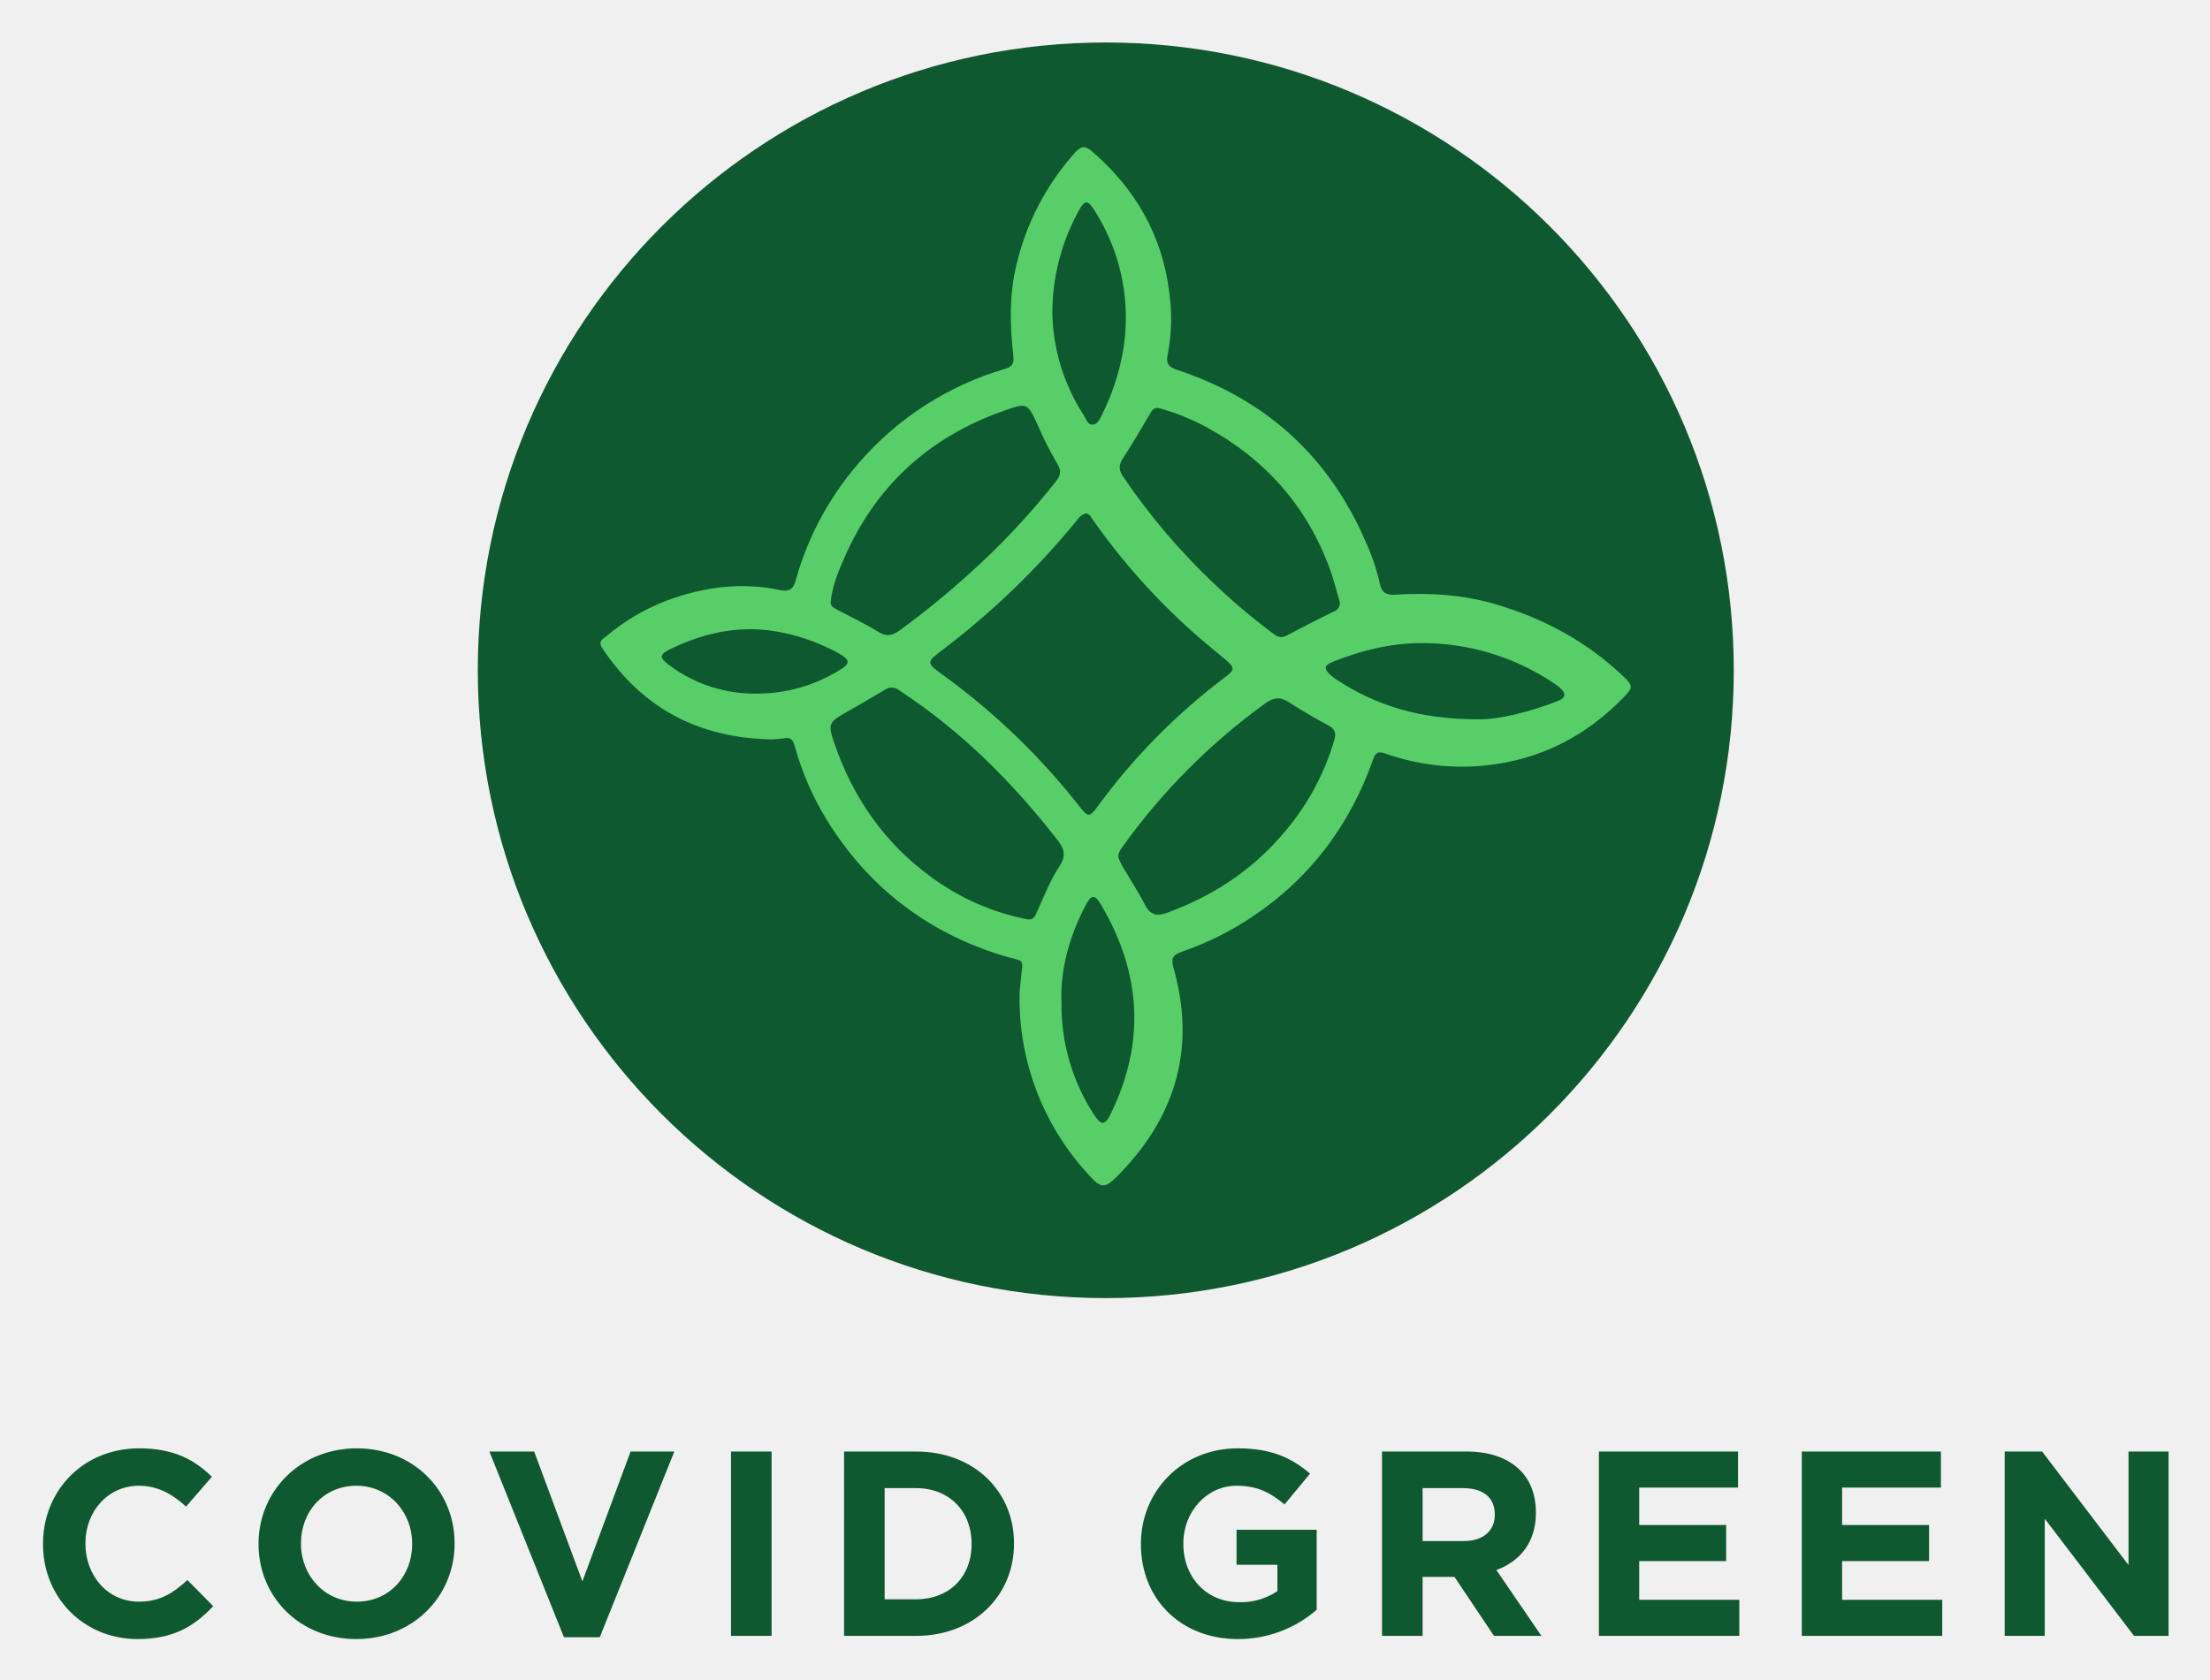
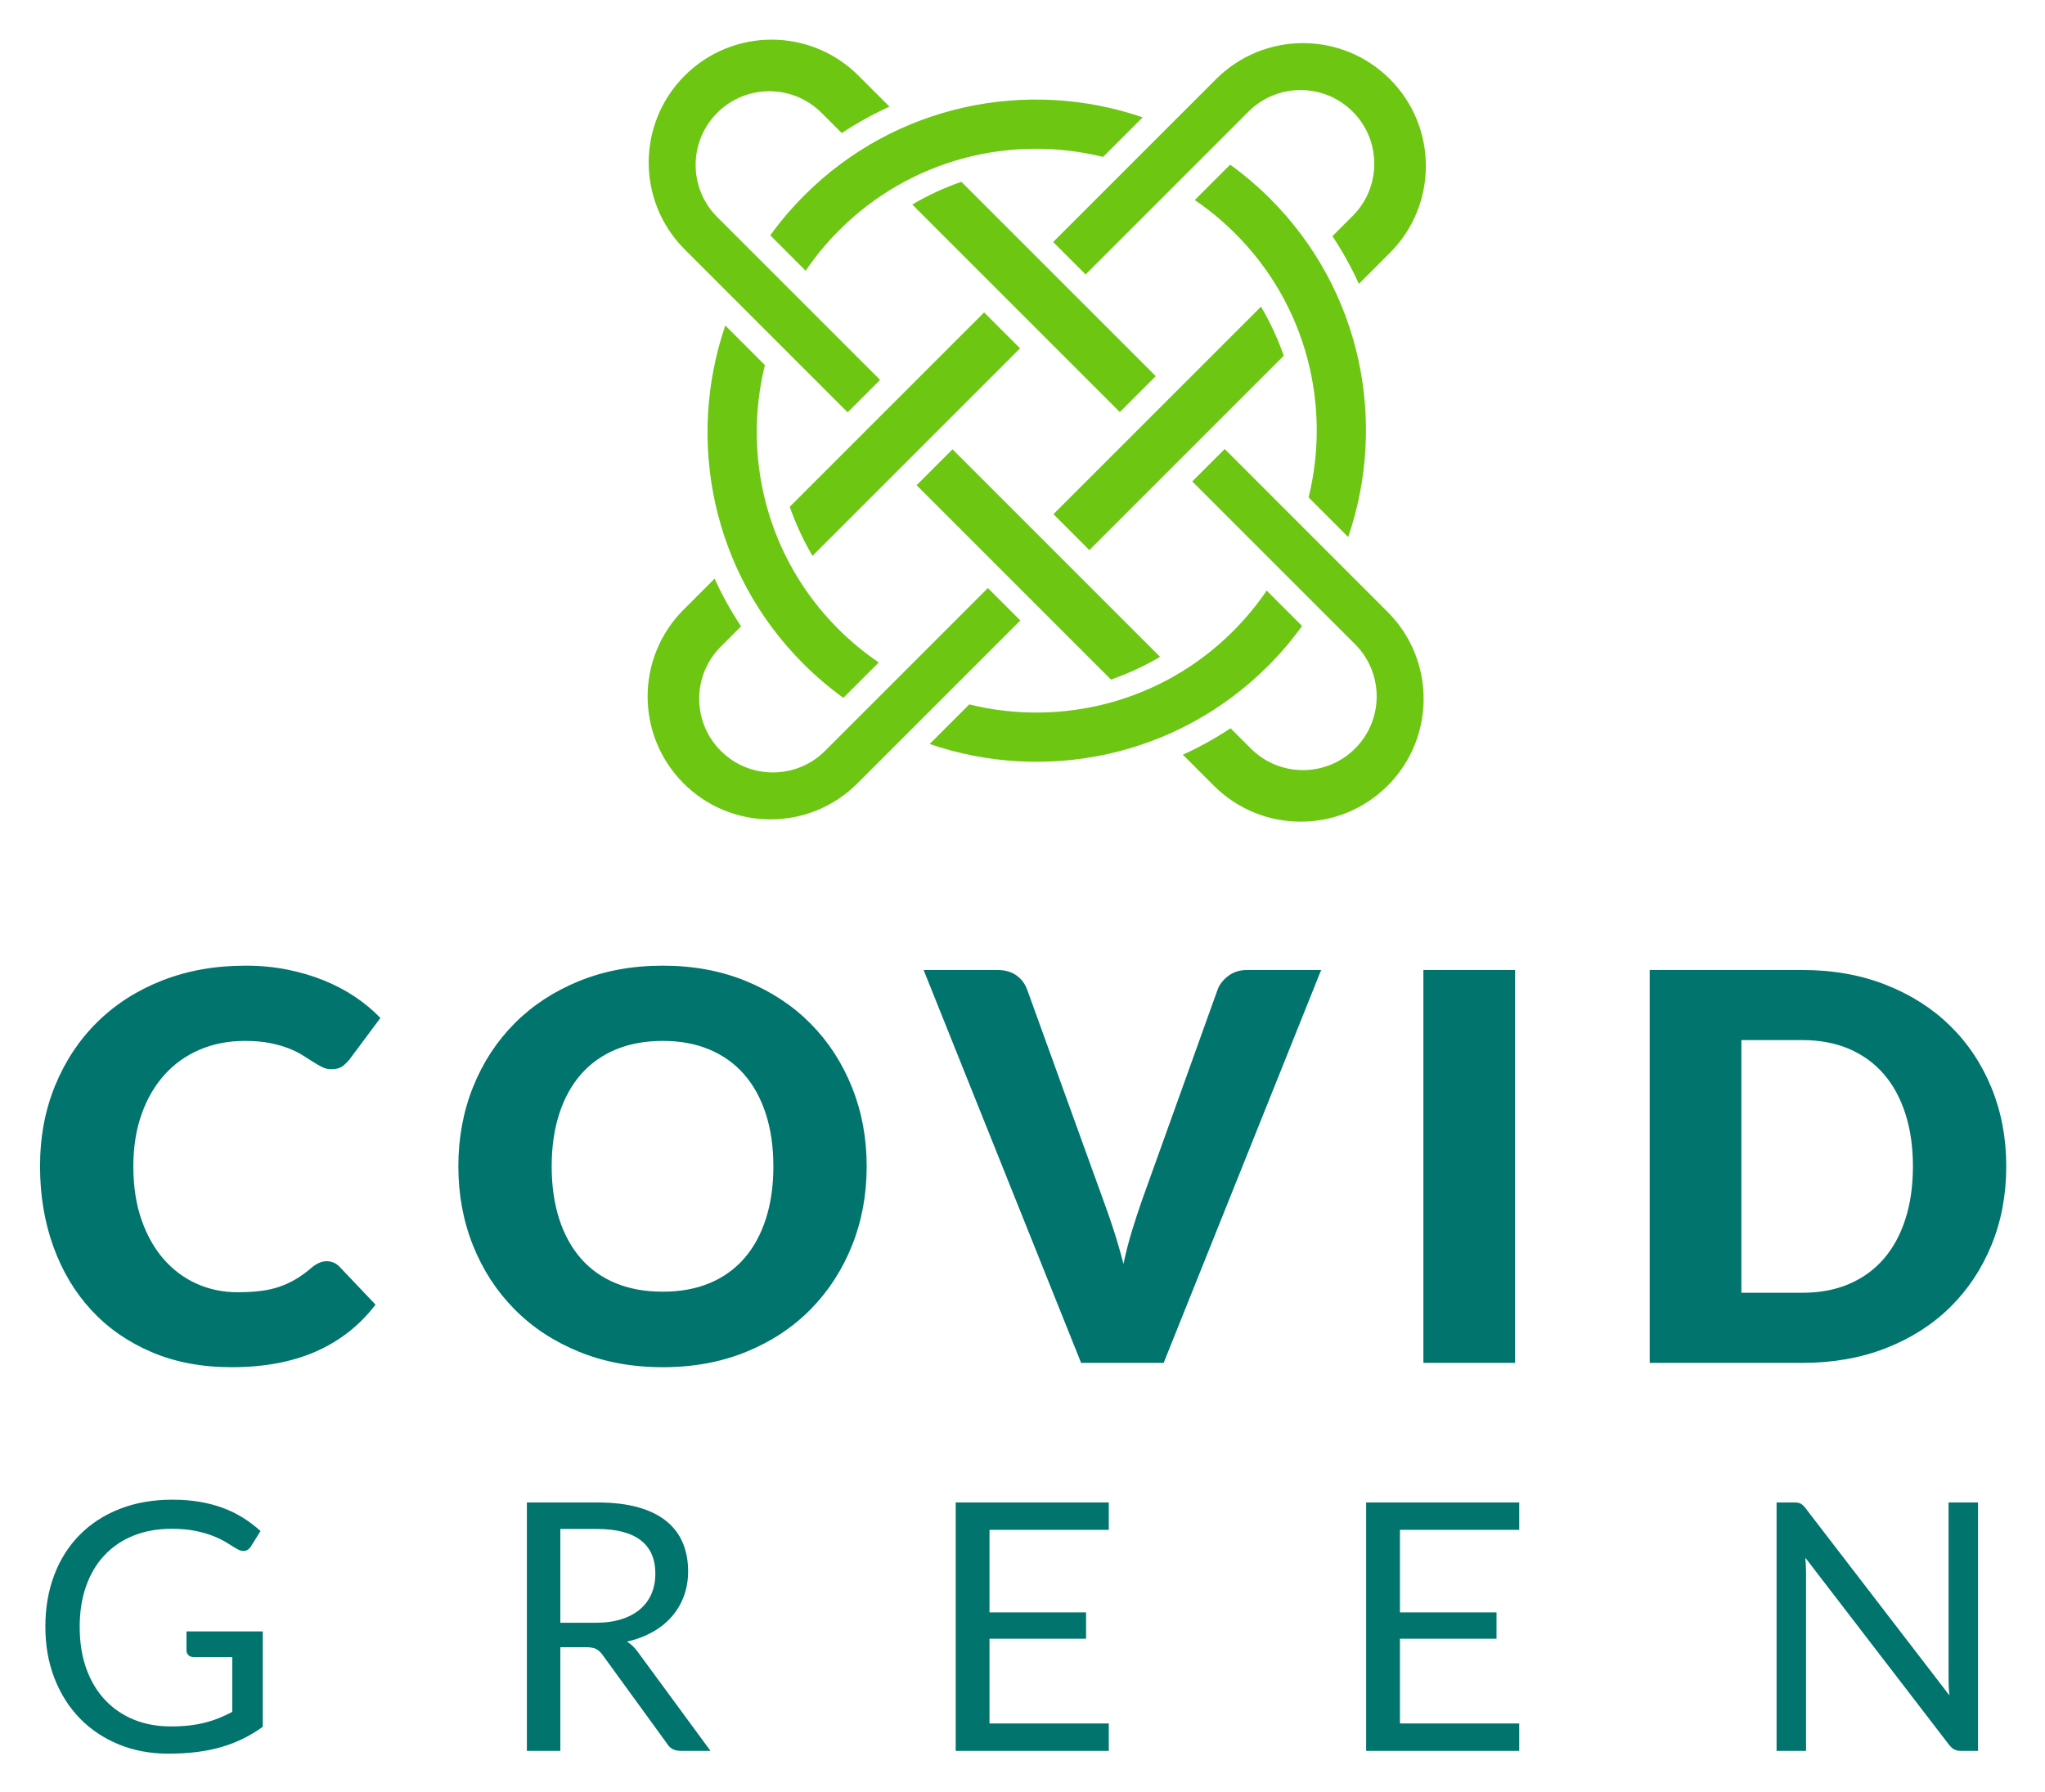
- <svg xmlns="http://www.w3.org/2000/svg" role="img" viewBox="-5.46 -5.96 673.92 512.42">
-   <defs>
-     <style>.cls-1{fill:#0e592f}</style>
-   </defs>
-   <circle cx="331.74" cy="198.498" r="191.498" class="cls-1" />
-   <path fill="#57ce68" d="M229.897 219.58c-22.034-.376-39.406-9.33-51.711-27.843-1.426-2.146.273-2.831 1.186-3.583a64.567 64.567 0 0 1 18.715-11.012c11.157-4.098 22.62-5.598 34.419-3.094 2.247.477 3.811.037 4.598-2.714a92.306 92.306 0 0 1 19.091-35.804 93.671 93.671 0 0 1 44.789-28.976c2.28-.672 2.814-1.6 2.559-3.9-1.038-9.355-1.287-18.695.982-27.967a77.988 77.988 0 0 1 17.789-34.047c1.884-2.109 3.123-2.245 5.203-.453 13.255 11.422 21.432 25.571 23.588 43.068a57.11 57.11 0 0 1-.509 19.012c-.521 2.451.176 3.698 2.748 4.545 26.969 8.88 46.289 26.234 57.607 52.377a66.362 66.362 0 0 1 4.423 13.108c.521 2.565 2.062 3.295 4.514 3.143 10.461-.646 20.838-.03 30.931 2.968 14.382 4.273 27.331 11.188 38.317 21.534 3.478 3.275 3.568 3.681.426 6.909-11.536 11.85-25.414 18.94-41.99 20.677a70.047 70.047 0 0 1-30.729-3.682c-2.134-.744-2.876-.151-3.541 1.735-7.065 20.031-19.12 36.229-36.878 48.093a92.19 92.19 0 0 1-21.335 10.613c-2.64.907-3.595 1.824-2.723 4.883 6.776 23.783 1.129 44.527-15.824 62.314-5.283 5.543-5.987 5.538-10.919-.092a79.145 79.145 0 0 1-20.184-53.967c.002-1.153.18-2.305.282-3.458.739-8.376 1.875-6.168-5.642-8.504q-34.643-10.765-53.561-41.547a87.45 87.45 0 0 1-9.69-22.502c-.488-1.744-1.232-2.562-3.126-2.18a33.459 33.459 0 0 1-3.805.346zm95.523-68.901a4.869 4.869 0 0 0-2.362 1.929 241.95 241.95 0 0 1-41.619 40.069c-4.296 3.231-4.318 3.665.125 6.874a207.652 207.652 0 0 1 42.296 40.663c2.414 3.09 2.991 3.1 5.322-.092a188.358 188.358 0 0 1 38.74-39.368c3.213-2.349 3.221-3.034.435-5.403-3.34-2.84-6.78-5.566-10.043-8.491a199.968 199.968 0 0 1-30.585-34.35c-.562-.804-.985-1.924-2.31-1.831zm-18.323 123.636c2.738.761 3.136-.982 3.73-2.296 2.096-4.63 3.937-9.407 6.735-13.66 1.864-2.832 1.816-5.011-.315-7.768-13.803-17.852-29.577-33.575-48.516-46.006a3.591 3.591 0 0 0-4.401-.114c-4.059 2.431-8.162 4.788-12.272 7.132-4.738 2.703-5.018 3.475-3.224 8.772 5.754 16.994 15.531 31.066 30.194 41.579a73.13 73.13 0 0 0 28.068 12.359zm-59.237-96.714c-.192 1.164.814 1.837 2.021 2.465 4.19 2.181 8.489 4.197 12.478 6.703 2.549 1.601 4.346 1.131 6.534-.45a254.947 254.947 0 0 0 21.195-17.265 224.516 224.516 0 0 0 26.496-28.232c1.461-1.861 1.675-3.261.273-5.489a106.787 106.787 0 0 1-5.913-11.737c-3.139-6.704-3.163-6.753-10.122-4.318-22.92 8.02-39.392 23.041-49.015 45.384-1.727 4.01-3.473 8.079-3.947 12.94zM347.917 118.514c-1.675-.3-2.188.897-2.856 2.024-2.646 4.462-5.243 8.959-8.079 13.299-1.332 2.039-1.367 3.525.046 5.601a197.172 197.172 0 0 0 27.209 32.134 191.715 191.715 0 0 0 18.755 15.876c1.22.893 2.313 1.288 3.8.503 4.791-2.53 9.61-5.012 14.481-7.384a2.664 2.664 0 0 0 1.614-3.623c-.961-3.193-1.748-6.45-2.901-9.573-7.019-19.012-19.611-33.232-37.341-42.925a69.756 69.756 0 0 0-14.727-5.932zm-12.386 136.948a19.97 19.97 0 0 0 1.083 2.472c2.323 3.991 4.907 7.844 6.994 11.952 1.657 3.262 3.613 3.754 6.933 2.535 13.352-4.905 24.932-12.296 34.369-23.059a75.983 75.983 0 0 0 16.536-29.688c.618-2.188.077-3.342-1.949-4.419-4.069-2.161-8.04-4.528-11.917-7.019-2.579-1.657-4.606-1.528-7.144.308a191.152 191.152 0 0 0-43.749 44.02 4.716 4.716 0 0 0-1.155 2.898zm109.677-42.005c6.411.083 15.46-2.145 24.26-5.544 2.647-1.023 2.786-2.331.572-4.245a19.845 19.845 0 0 0-2.26-1.614 71.875 71.875 0 0 0-39.988-11.851c-9.291.037-18.096 2.256-26.658 5.635-2.943 1.162-3.043 2.218-.612 4.316a13.865 13.865 0 0 0 1.382 1.046c12.177 8.097 25.568 12.215 43.304 12.258zm-126.974 86.748a61.23 61.23 0 0 0 9.813 33.691c2.326 3.546 3.396 3.566 5.246-.222 10.587-21.667 9.222-42.84-2.882-63.472-2.071-3.53-3.07-3.442-5.019.348-4.832 9.395-7.597 19.313-7.158 29.655zm-2.805-210.479a59.592 59.592 0 0 0 9.514 30.864c.789 1.196 1.255 3.223 2.985 2.954 1.443-.224 2.159-1.953 2.808-3.314a70.812 70.812 0 0 0 6.055-17.999 60.547 60.547 0 0 0-8.591-44.151c-1.951-3.126-2.95-3.072-4.705.234a64.985 64.985 0 0 0-8.066 31.412zM225.684 205.604a47.719 47.719 0 0 0 24.807-7.121c3.448-2.033 3.319-3.191-.183-5.152a60.815 60.815 0 0 0-16.839-6.256c-11.923-2.615-23.207-.436-34.029 4.725-4.016 1.915-4.061 2.748-.57 5.334a43.52 43.52 0 0 0 26.814 8.471z" id="sVBzdN" />
-   <path d="M7.651 465.075v-.161c0-15.989 12.053-29.086 29.328-29.086 10.606 0 16.954 3.536 22.177 8.678l-7.874 9.079c-4.339-3.936-8.758-6.347-14.382-6.347-9.481 0-16.311 7.874-16.311 17.515v.161c0 9.642 6.669 17.676 16.311 17.676 6.428 0 10.365-2.571 14.784-6.588l7.874 7.954C53.772 490.143 47.344 494 36.497 494 19.944 494 7.651 481.224 7.651 465.075zm65.73 0v-.161c0-15.989 12.615-29.086 29.97-29.086 17.356 0 29.81 12.936 29.81 28.925v.161c0 15.989-12.615 29.086-29.97 29.086s-29.81-12.936-29.81-28.925zm46.844 0v-.161c0-9.642-7.071-17.676-17.034-17.676s-16.873 7.874-16.873 17.515v.161c0 9.642 7.07 17.676 17.034 17.676s16.874-7.874 16.874-17.515zm23.547-28.284h13.659l14.704 39.613 14.704-39.613H200.177L177.438 493.438h-10.927zm73.685 0h12.374v56.245h-12.374zm34.473 0h21.935c17.677 0 29.89 12.133 29.89 27.961v.161c0 15.829-12.213 28.122-29.89 28.122H251.929zm21.935 45.077c10.124 0 16.954-6.831 16.954-16.793v-.161c0-9.963-6.83-16.954-16.954-16.954h-9.562v33.909zm68.587-16.793v-.161c0-15.989 12.455-29.086 29.488-29.086 10.124 0 16.23 2.732 22.096 7.713l-7.794 9.401c-4.339-3.615-8.196-5.704-14.704-5.704-8.999 0-16.15 7.954-16.15 17.515v.161c0 10.285 7.07 17.838 17.034 17.838a19.746 19.746 0 0 0 11.651-3.374v-8.036h-12.454v-10.687h24.426v24.427A36.503 36.503 0 0 1 372.02 494c-17.516 0-29.569-12.293-29.569-28.925zm73.524-28.284h25.712c7.151 0 12.695 2.009 16.391 5.704 3.134 3.134 4.821 7.553 4.821 12.857v.16c0 9.08-4.902 14.784-12.053 17.437l13.74 20.087H450.123l-12.053-17.999h-9.721v17.999H415.975zm24.908 27.318c6.027 0 9.481-3.213 9.481-7.954v-.161c0-5.302-3.696-8.036-9.721-8.036h-12.293v16.15zm41.224-27.318h42.425v11.008h-30.132v11.41h26.516v11.008h-26.516v11.811h30.533v11.008h-42.826zm61.872 0h42.425v11.008h-30.132v11.41h26.516v11.008h-26.516v11.811h30.533v11.008h-42.826zm61.872 0h11.41l26.354 34.631v-34.631h12.214v56.245h-10.527l-27.238-35.756v35.756h-12.214z" class="cls-1" />
+ <svg xmlns="http://www.w3.org/2000/svg" role="img" viewBox="723.42 270.42 1486.16 1302.16">
+   <g fill="none" fill-rule="evenodd">
+     <path fill="#FFF" d="M0 0h2853v1884H0z" />
+     <path fill="#00746D" fill-rule="nonzero" d="M891.67 1264.136c23.651 0 44.133-3.822 61.446-11.466 17.313-7.644 31.719-18.979 43.218-34.006l-26.264-27.636c-1.437-1.437-2.94-2.45-4.508-3.038-1.568-.588-3.136-.882-4.704-.882-1.96 0-3.855.425-5.684 1.274-1.829.849-3.528 1.927-5.096 3.234-3.92 3.397-7.807 6.239-11.662 8.526-3.855 2.287-7.905 4.149-12.152 5.586-4.247 1.437-8.853 2.45-13.818 3.038-4.965.588-10.453.882-16.464.882-10.453 0-20.253-2.025-29.4-6.076s-17.15-9.963-24.01-17.738c-6.86-7.775-12.283-17.346-16.268-28.714-3.985-11.368-5.978-24.369-5.978-39.004 0-13.981 1.993-26.591 5.978-37.828 3.985-11.237 9.539-20.809 16.66-28.714 7.121-7.905 15.647-13.981 25.578-18.228 9.931-4.247 20.907-6.37 32.928-6.37 6.925 0 12.969.523 18.13 1.568 5.161 1.045 9.669 2.319 13.524 3.822 3.855 1.503 7.187 3.136 9.996 4.9 2.809 1.764 5.39 3.397 7.742 4.9 2.352 1.503 4.573 2.777 6.664 3.822 2.091 1.045 4.312 1.568 6.664 1.568 3.528 0 6.272-.751 8.232-2.254 1.96-1.503 3.659-3.169 5.096-4.998l22.344-29.988c-5.357-5.619-11.499-10.747-18.424-15.386-6.925-4.639-14.504-8.624-22.736-11.956-8.232-3.332-17.085-5.945-26.558-7.84-9.473-1.895-19.567-2.842-30.282-2.842-22.083 0-42.271 3.593-60.564 10.78-18.293 7.187-34.006 17.248-47.138 30.184-13.132 12.936-23.357 28.322-30.674 46.158-7.317 17.836-10.976 37.403-10.976 58.702 0 20.907 3.201 40.278 9.604 58.114 6.403 17.836 15.582 33.255 27.538 46.256 11.956 13.001 26.525 23.193 43.708 30.576 17.183 7.383 36.619 11.074 58.31 11.074zm313.42 0c22.213 0 42.434-3.724 60.662-11.172s33.81-17.738 46.746-30.87c12.936-13.132 22.965-28.583 30.086-46.354 7.121-17.771 10.682-36.979 10.682-57.624 0-20.515-3.561-39.657-10.682-57.428-7.121-17.771-17.15-33.189-30.086-46.256-12.936-13.067-28.518-23.357-46.746-30.87s-38.449-11.27-60.662-11.27-42.467 3.724-60.76 11.172c-18.293 7.448-33.941 17.705-46.942 30.772-13.001 13.067-23.063 28.485-30.184 46.256s-10.682 36.979-10.682 57.624 3.561 39.853 10.682 57.624c7.121 17.771 17.183 33.222 30.184 46.354 13.001 13.132 28.649 23.422 46.942 30.87s38.547 11.172 60.76 11.172zm0-54.88c-12.805 0-24.206-2.058-34.202-6.174-9.996-4.116-18.424-10.094-25.284-17.934-6.86-7.84-12.119-17.411-15.778-28.714-3.659-11.303-5.488-24.075-5.488-38.318 0-14.112 1.829-26.819 5.488-38.122 3.659-11.303 8.918-20.874 15.778-28.714 6.86-7.84 15.288-13.851 25.284-18.032 9.996-4.181 21.397-6.272 34.202-6.272 12.675 0 23.977 2.091 33.908 6.272 9.931 4.181 18.326 10.192 25.186 18.032 6.86 7.84 12.119 17.411 15.778 28.714 3.659 11.303 5.488 24.01 5.488 38.122 0 14.243-1.829 27.015-5.488 38.318-3.659 11.303-8.918 20.874-15.778 28.714-6.86 7.84-15.255 13.818-25.186 17.934-9.931 4.116-21.233 6.174-33.908 6.174zM1569.078 1261l114.464-285.572h-53.704c-5.488 0-10.127 1.47-13.916 4.41-3.789 2.94-6.337 6.239-7.644 9.898l-54.88 152.88c-2.352 6.664-4.737 13.916-7.154 21.756-2.417 7.84-4.541 16.072-6.37 24.696-2.221-8.624-4.606-16.856-7.154-24.696s-5.063-15.092-7.546-21.756l-55.272-152.88c-1.568-4.312-4.181-7.775-7.84-10.388-3.659-2.613-8.363-3.92-14.112-3.92h-53.312L1509.102 1261h59.976zm255.404 0V975.428h-66.64V1261h66.64zm208.756 0c22.213 0 42.434-3.561 60.662-10.682s33.81-17.052 46.746-29.792c12.936-12.74 22.965-27.832 30.086-45.276 7.121-17.444 10.682-36.489 10.682-57.134 0-20.515-3.561-39.494-10.682-56.938-7.121-17.444-17.15-32.503-30.086-45.178-12.936-12.675-28.518-22.605-46.746-29.792-18.228-7.187-38.449-10.78-60.662-10.78h-110.936V1261h110.936zm0-50.96h-44.296v-183.652h44.296c12.675 0 23.977 2.123 33.908 6.37 9.931 4.247 18.326 10.323 25.186 18.228 6.86 7.905 12.119 17.542 15.778 28.91 3.659 11.368 5.488 24.108 5.488 38.22 0 14.243-1.829 27.048-5.488 38.416-3.659 11.368-8.918 21.005-15.778 28.91-6.86 7.905-15.255 13.981-25.186 18.228-9.931 4.247-21.233 6.37-33.908 6.37zM845.717 1545.016c7.476 0 14.406-.399 20.79-1.197 6.384-.798 12.369-2.016 17.955-3.654 5.586-1.638 10.836-3.675 15.75-6.111s9.639-5.292 14.175-8.568v-69.3h-55.44v13.86c0 1.344.483 2.478 1.449 3.402.966.924 2.247 1.386 3.843 1.386h27.972v39.816c-3.192 1.68-6.384 3.171-9.576 4.473s-6.594 2.415-10.206 3.339c-3.612.924-7.455 1.617-11.529 2.079-4.074.462-8.547.693-13.419.693-9.744 0-18.648-1.638-26.712-4.914s-15.036-8.022-20.916-14.238c-5.88-6.216-10.437-13.797-13.671-22.743-3.234-8.946-4.851-19.131-4.851-30.555 0-10.92 1.554-20.769 4.662-29.547 3.108-8.778 7.56-16.254 13.356-22.428 5.796-6.174 12.81-10.92 21.042-14.238 8.232-3.318 17.43-4.977 27.594-4.977 6.972 0 12.999.546 18.081 1.638 5.082 1.092 9.492 2.415 13.23 3.969 3.738 1.554 6.909 3.171 9.513 4.851 2.604 1.68 4.956 3.108 7.056 4.284 1.596.924 3.066 1.386 4.41 1.386 2.268 0 4.116-1.134 5.544-3.402l6.93-11.088c-3.864-3.528-8.022-6.699-12.474-9.513s-9.303-5.208-14.553-7.182c-5.25-1.974-10.941-3.486-17.073-4.536-6.132-1.05-12.768-1.575-19.908-1.575-14.112 0-26.859 2.226-38.241 6.678-11.382 4.452-21.084 10.731-29.106 18.837-8.022 8.106-14.196 17.829-18.522 29.169-4.326 11.34-6.489 23.898-6.489 37.674 0 13.608 2.205 26.082 6.615 37.422 4.41 11.34 10.563 21.063 18.459 29.169 7.896 8.106 17.304 14.406 28.224 18.9 10.92 4.494 22.932 6.741 36.036 6.741zm284.92-2.016v-75.348h18.522c3.36 0 5.88.441 7.56 1.323 1.68.882 3.234 2.331 4.662 4.347l46.872 64.512c2.1 3.444 5.376 5.166 9.828 5.166h21.672l-52.668-71.694c-2.352-3.36-5.04-5.922-8.064-7.686 6.972-1.596 13.209-3.948 18.711-7.056 5.502-3.108 10.164-6.867 13.986-11.277 3.822-4.41 6.741-9.387 8.757-14.931 2.016-5.544 3.024-11.508 3.024-17.892 0-7.644-1.302-14.553-3.906-20.727-2.604-6.174-6.615-11.445-12.033-15.813-5.418-4.368-12.285-7.707-20.601-10.017-8.316-2.31-18.186-3.465-29.61-3.465h-51.03V1543h24.318zm25.578-93.114h-25.578v-68.166h26.712c14.028 0 24.591 2.73 31.689 8.19 7.098 5.46 10.647 13.566 10.647 24.318 0 5.292-.924 10.122-2.772 14.49-1.848 4.368-4.599 8.127-8.253 11.277-3.654 3.15-8.19 5.586-13.608 7.308-5.418 1.722-11.697 2.583-18.837 2.583zM1529.21 1543v-19.908h-86.688v-61.614h70.182v-19.152h-70.182v-59.976h86.688v-19.908h-111.258V1543h111.258zm298.276 0v-19.908h-86.688v-61.614h70.182v-19.152h-70.182v-59.976h86.688v-19.908h-111.258V1543h111.258zm208.438 0v-128.646c0-1.68-.042-3.528-.126-5.544-.084-2.016-.21-4.074-.378-6.174l104.454 135.954c1.26 1.596 2.541 2.73 3.843 3.402 1.302.672 2.919 1.008 4.851 1.008h12.348v-180.558h-21.42v127.89c0 1.932.042 3.927.126 5.985.084 2.058.252 4.179.504 6.363l-104.58-136.08c-1.344-1.68-2.541-2.793-3.591-3.339-1.05-.546-2.667-.819-4.851-.819h-12.6V1543h21.42z" />
+     <g fill="#6DC612">
+       <path d="M1733.482 327.916c34.875 34.875 34.875 91.418 0 126.293l-22.516 22.516c-5.442-11.927-11.849-23.521-19.221-34.662l14.721-14.723c20.925-20.925 20.925-54.851 0-75.776-20.716-20.716-54.174-20.923-75.144-.621l-.632.621-118.334 118.333-23.575-23.575 118.409-118.407c34.875-34.875 91.418-34.875 126.293 0z" />
+       <path d="M1646.504 414.893c66.412 66.412 85.285 162.405 56.681 245.831l-28.77-28.769c16.419-66.594-1.316-139.8-53.245-191.729-9.211-9.211-19.09-17.345-29.484-24.405l25.724-25.722c10.188 7.358 19.923 15.622 29.094 24.793z" />
+       <path d="M1639.823 493.299c6.731 11.43 12.241 23.383 16.532 35.67l-141.266 141.265-26.101-26.101zm47.532 4.668l-3.356 3.357a235.904 235.904 0 0 0-5.885-12.603l9.241 9.246z" />
+       <path d="M1731.852 841.477c-34.875 34.875-91.418 34.875-126.293 0l-22.516-22.516c11.927-5.442 23.521-11.849 34.662-19.221l14.723 14.721c20.925 20.925 54.851 20.925 75.776 0 20.716-20.716 20.923-54.174.621-75.144l-.621-.632-118.333-118.334 23.575-23.575 118.407 118.409c34.875 34.875 34.875 91.418 0 126.293z" />
+       <path d="M1644.874 754.499c-66.412 66.412-162.405 85.285-245.831 56.681l28.769-28.77c66.594 16.419 139.8-1.316 191.729-53.245 9.211-9.211 17.345-19.09 24.405-29.484l25.722 25.724c-7.358 10.188-15.622 19.923-24.793 29.094z" />
+       <path d="M1566.47 747.818c-11.43 6.731-23.383 12.241-35.67 16.532l-141.265-141.266 26.101-26.101zm-4.668 47.532l-3.357-3.356a235.904 235.904 0 0 0 12.603-5.885l-9.246 9.241z" />
+       <g>
+         <path d="M1220.221 839.807c-34.875-34.875-34.875-91.418 0-126.293l22.516-22.516c5.442 11.927 11.849 23.521 19.221 34.662l-14.721 14.723c-20.925 20.925-20.925 54.851 0 75.776 20.716 20.716 54.174 20.923 75.144.621l.632-.621 118.334-118.333 23.575 23.575-118.409 118.407c-34.875 34.875-91.418 34.875-126.293 0z" />
+         <path d="M1307.199 752.83c-66.412-66.412-85.285-162.405-56.681-245.831l28.77 28.769c-16.419 66.594 1.316 139.8 53.245 191.729 9.211 9.211 19.09 17.345 29.484 24.405l-25.724 25.722c-10.188-7.358-19.923-15.622-29.094-24.793z" />
+         <path d="M1313.878 674.426c-6.731-11.43-12.241-23.383-16.532-35.67l141.266-141.265 26.101 26.101zm-47.532-4.668l3.356-3.357a235.904 235.904 0 0 0 5.885 12.603l-9.241-9.246z" />
+       </g>
+       <g>
+         <path d="M1221.007 325.405c34.875-34.875 91.418-34.875 126.293 0l22.516 22.516c-11.927 5.442-23.521 11.849-34.662 19.221l-14.723-14.721c-20.925-20.925-54.851-20.925-75.776 0-20.716 20.716-20.923 54.174-.621 75.144l.621.632 118.333 118.334-23.575 23.575-118.407-118.409c-34.875-34.875-34.875-91.418 0-126.293z" />
+         <path d="M1307.984 412.383c66.412-66.412 162.405-85.285 245.831-56.681l-28.769 28.77c-66.594-16.419-139.8 1.316-191.729 53.245-9.211 9.211-17.345 19.09-24.405 29.484l-25.722-25.724c7.358-10.188 15.622-19.923 24.793-29.094z" />
+         <path d="M1386.389 419.064c11.43-6.731 23.383-12.241 35.67-16.532l141.265 141.266-26.101 26.101zm4.668-47.532l3.357 3.356a235.904 235.904 0 0 0-12.603 5.885l9.246-9.241z" />
+       </g>
+     </g>
+   </g>
</svg>
